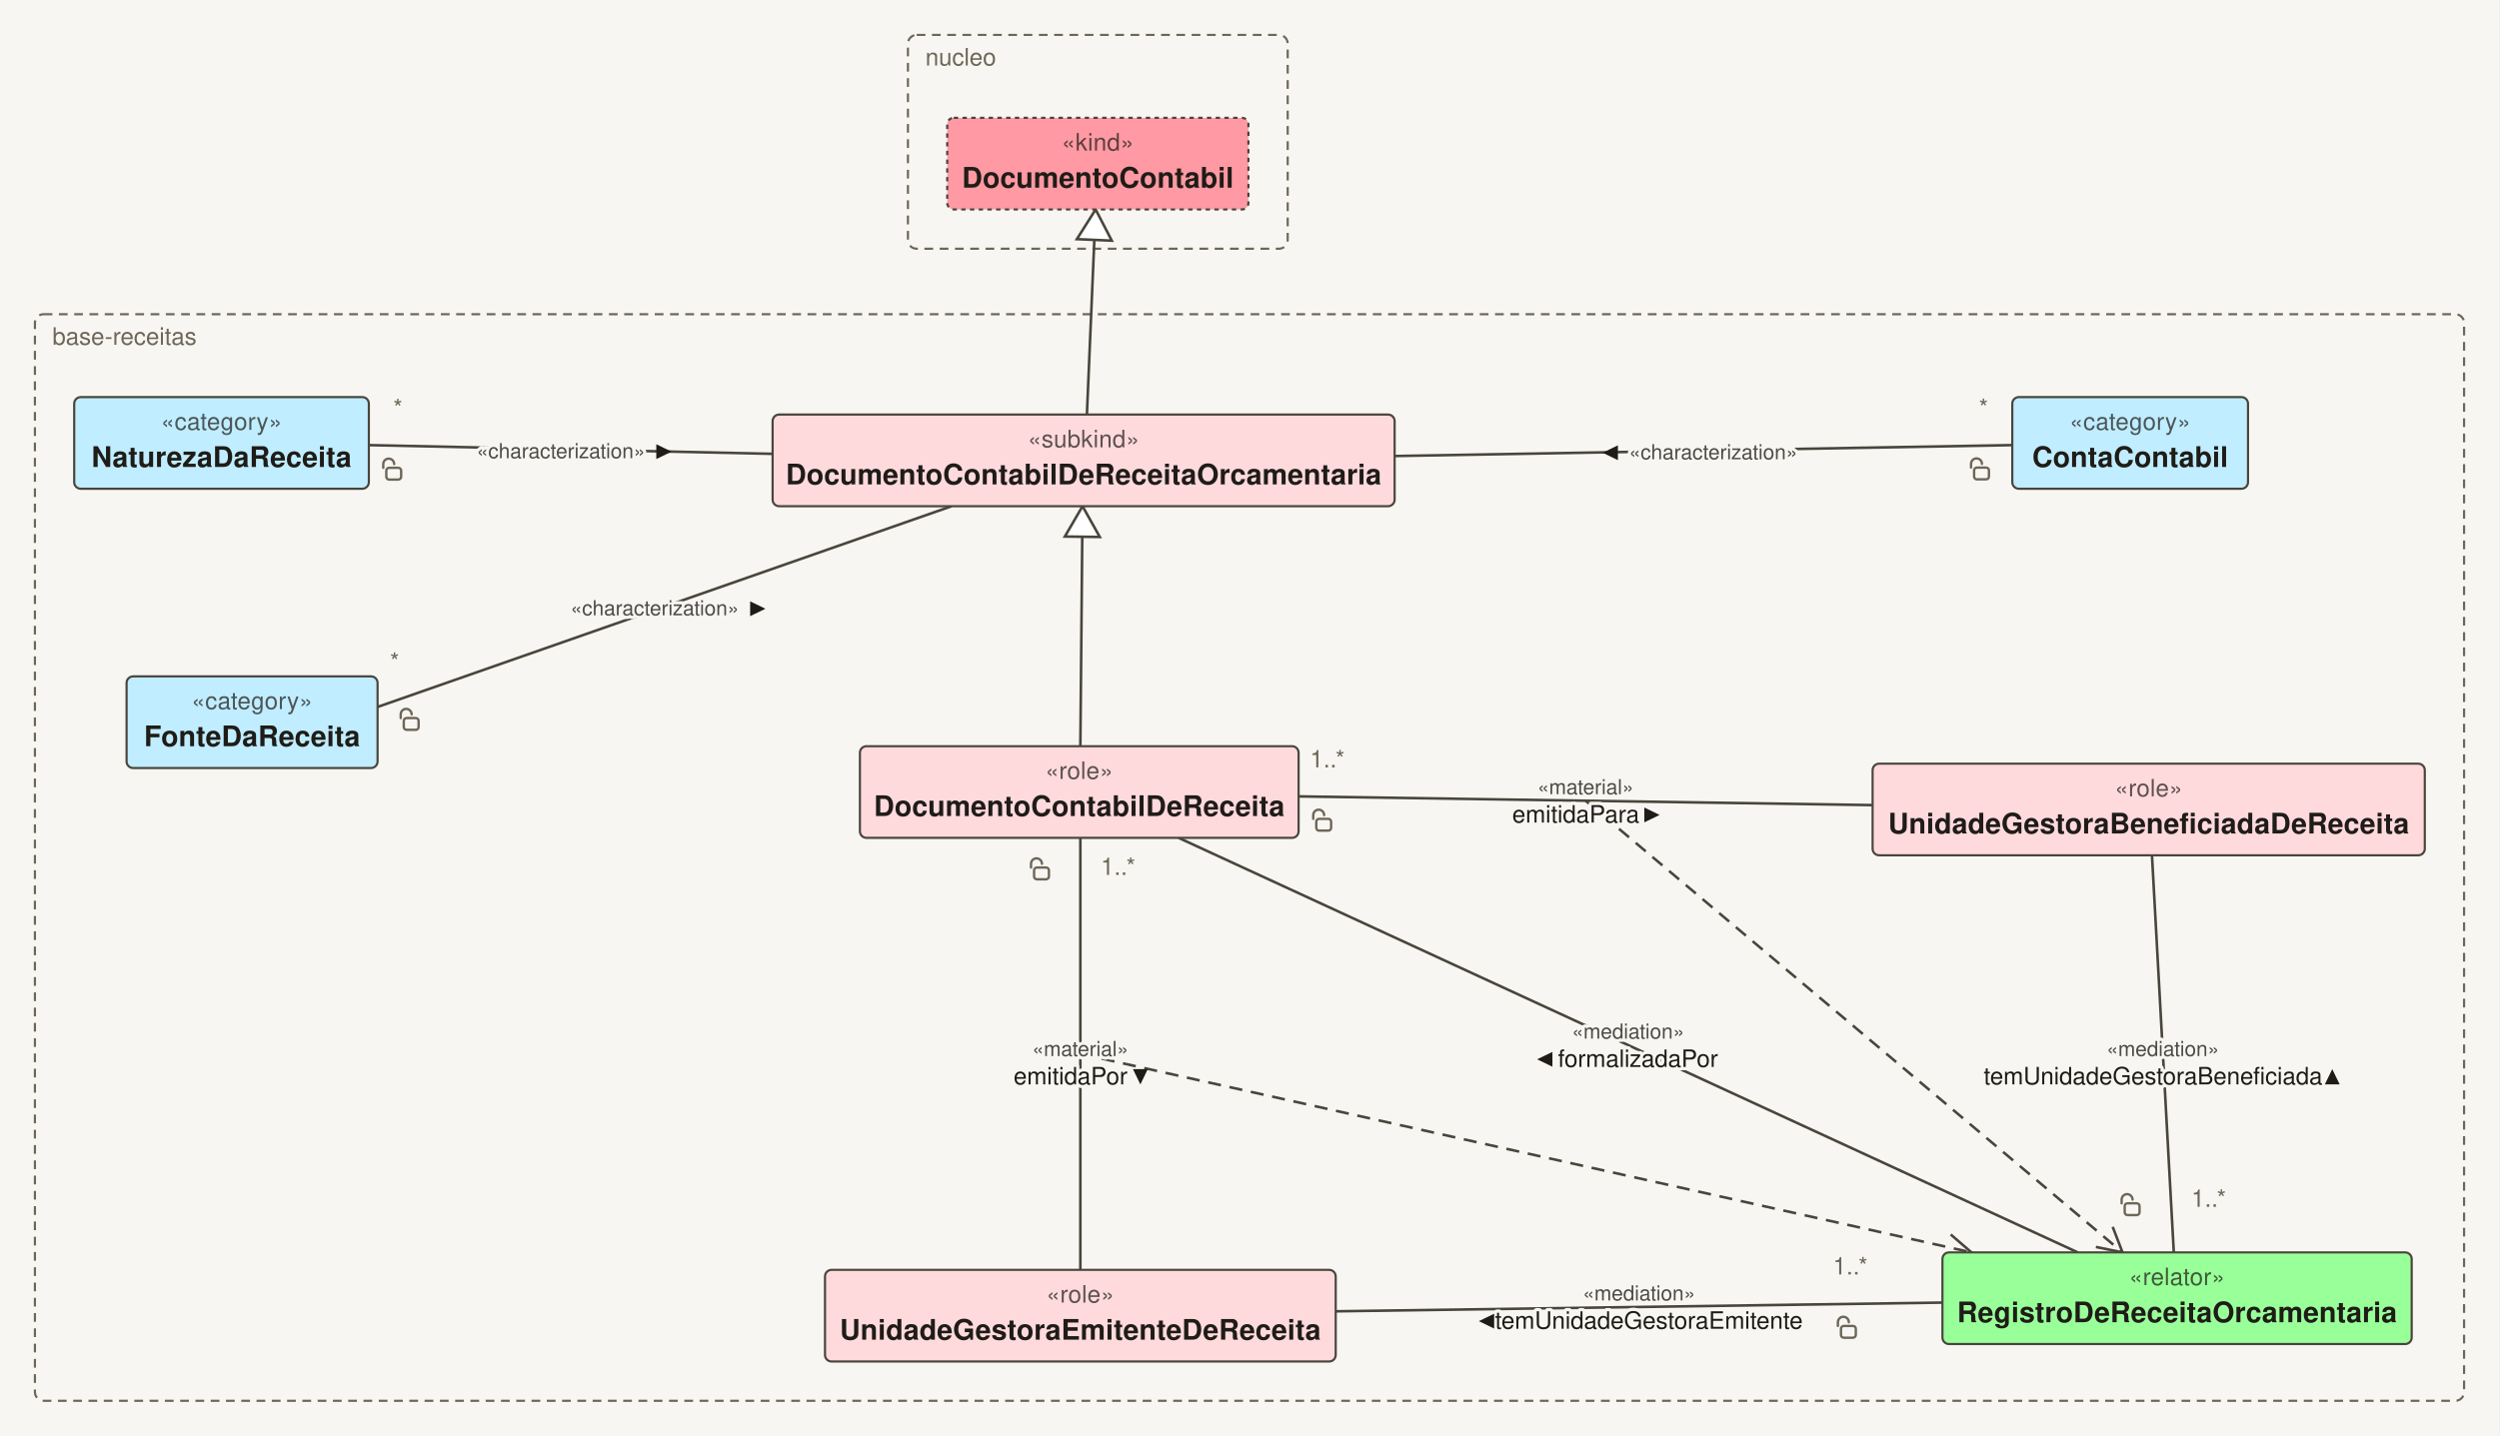
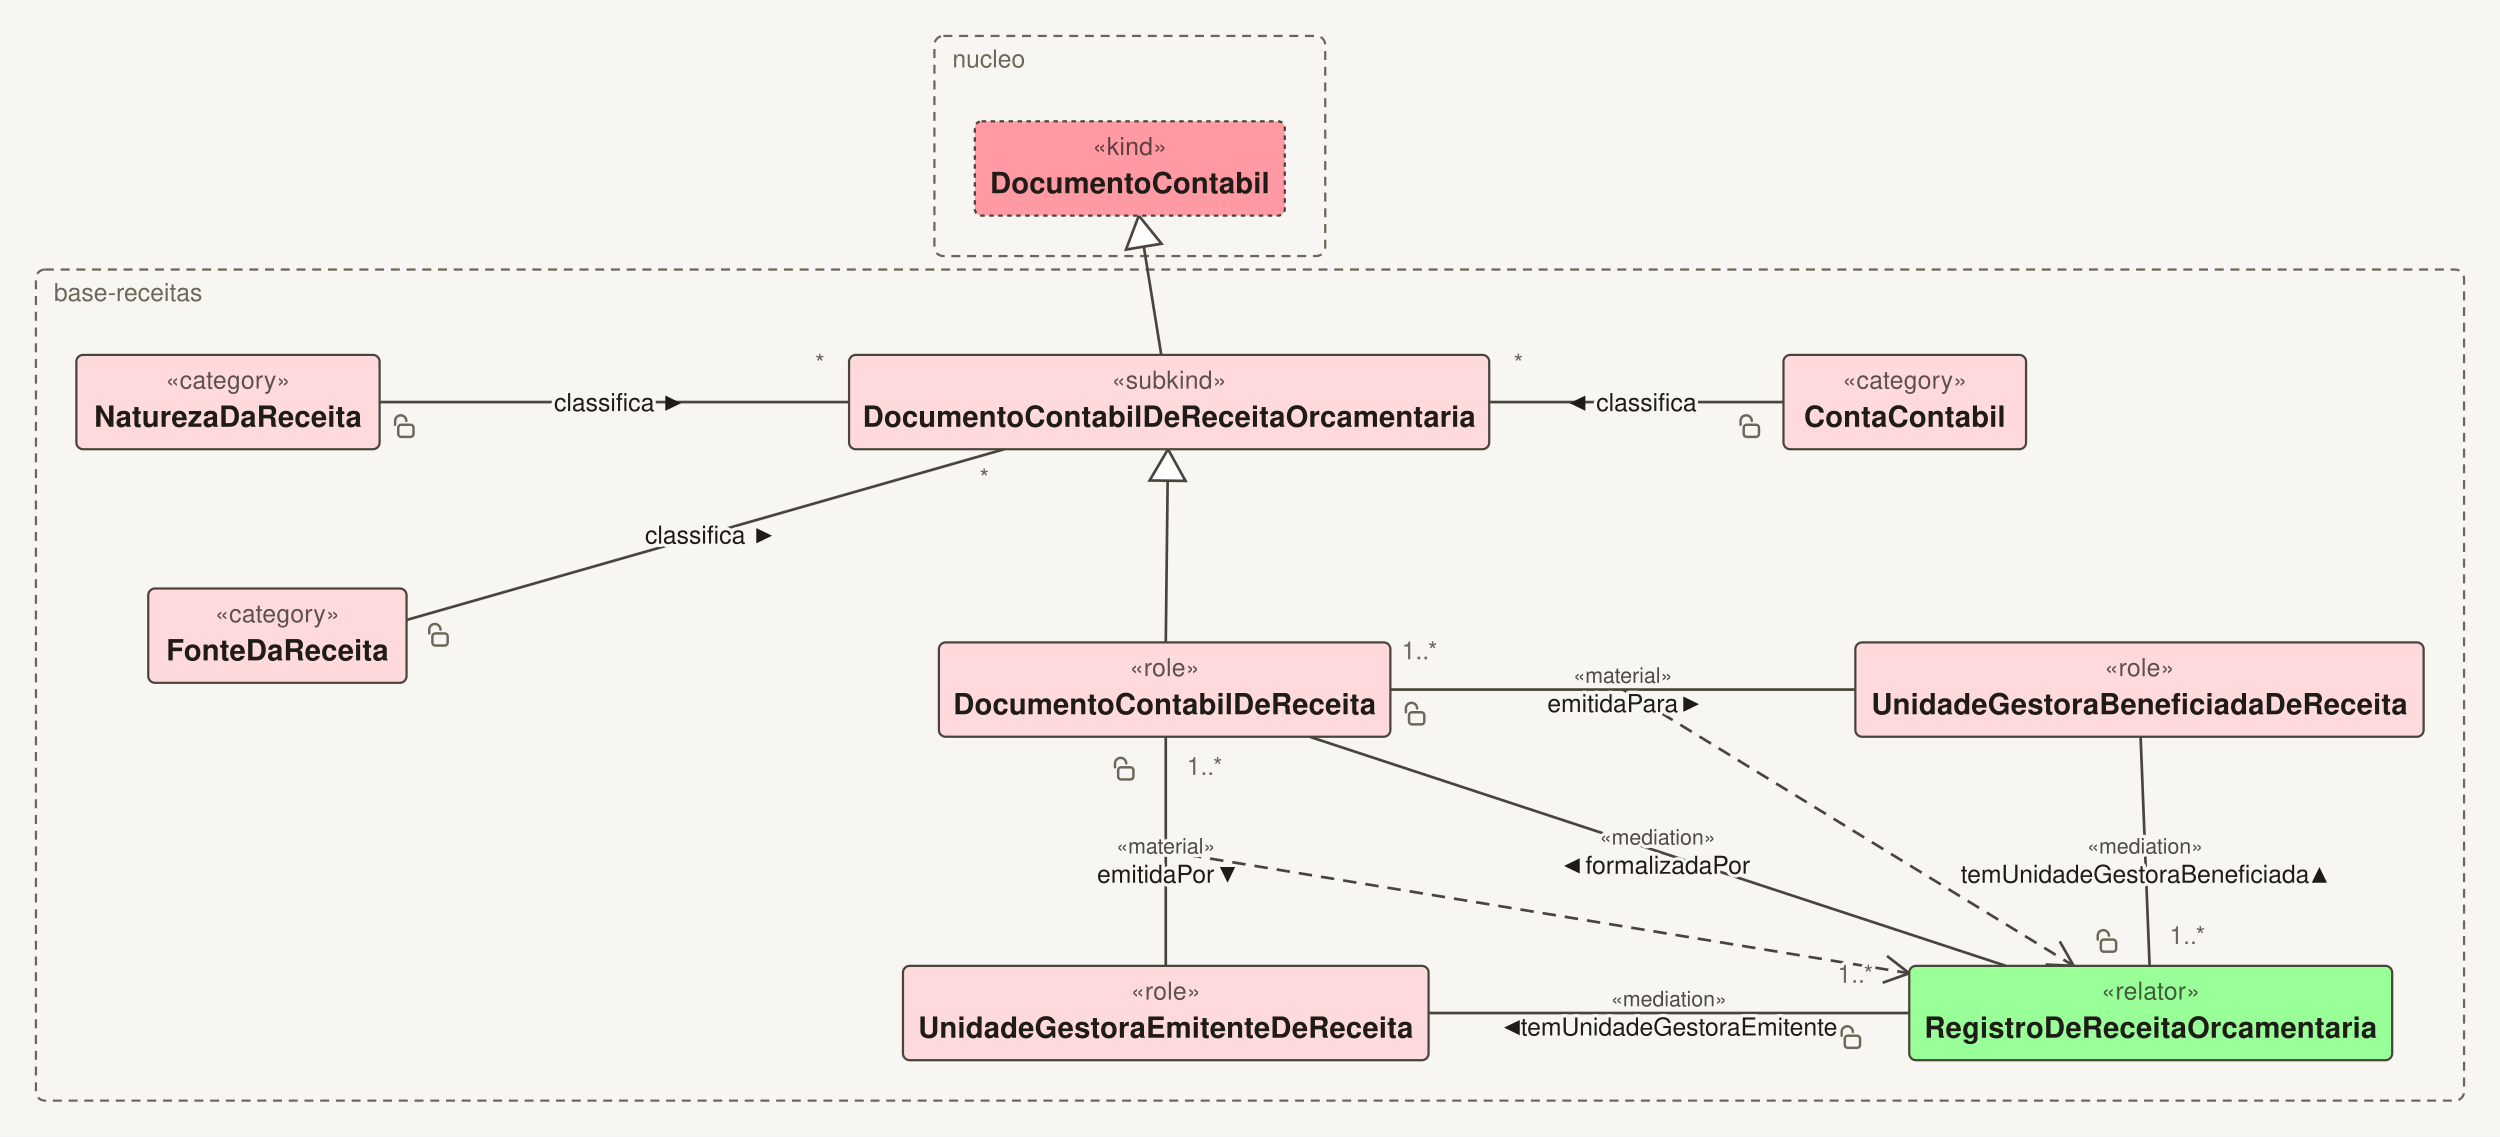
- <svg xmlns="http://www.w3.org/2000/svg" viewBox="1166 314 1145 658" width="1145" height="658">
+ <svg xmlns="http://www.w3.org/2000/svg" viewBox="1166 226 1113 506" width="1113" height="506">
  <style>
/* Everything that is text, before anything specialises it. The label layer sits
   above the boxes and outside every other group, so a rule that reached labels
   through their edge stopped reaching them the day they were lifted out of it --
   and an SVG with no font-family on a text element falls back to a 16px serif.
   Stated once at the top, no layer can lose it again. */
text {
    font-family: "Helvetica Neue", Helvetica, Arial, "Liberation Sans", sans-serif;
    font-stretch: normal;
    font-size: 11px;
    fill: #1f1c17;
    font-variant-numeric: tabular-nums;
}

.tv-node rect { stroke: #4a453c; stroke-width: 1; }
.tv-node text { fill: #1f1c17; }
.tv-name { font-weight: 600; font-size: 13px; letter-spacing: 0.005em; }
.tv-legend text { font-size: 13px; fill: #1f1c17; }
.tv-stereotype { font-size: 11px; fill-opacity: 0.72; letter-spacing: 0.01em; }
.tv-attribute { font-size: 12px; }
.tv-edge path { fill: none; stroke: #4a453c; stroke-width: 1.2; }
.tv-end { fill: #6e6658; }
/* No letter-spacing on a label drawn with a halo: WebKit places letter-spaced
   SVG text glyph by glyph and then draws no halo, so in Safari, and in an
   exported SVG opened in Preview, the line ran through the label and its
   letters came out uneven. Chromium and Firefox never showed it. */
.tv-edge-stereotype { font-size: 9.5px; fill-opacity: 0.78; }
.tv-marker { fill: #ffffff; stroke: #4a453c; stroke-width: 1.2; }
.tv-arrow { fill: none; stroke: #4a453c; stroke-width: 1.2; }
.tv-reading { fill: #1f1c17; stroke: none; }
.tv-lock { fill: none; stroke: #6e6658; stroke-width: 1.1; stroke-linecap: round; }
.tv-lock rect { fill: #f7f6f2; }
.tv-group rect { fill: none; stroke: #6e6658; stroke-dasharray: 4 3; }
.tv-group text { font-size: 11px; fill: #6e6658; }
.tv-ontology rect { fill: none; stroke: #4a453c; stroke-width: 1.2; stroke-dasharray: none; }
.tv-ontology text { font-weight: 600; font-size: 13px; fill: #1f1c17; }
.tv-location { font-size: 12px; fill-opacity: 0.72; }
.tv-selected rect { stroke: #1f5c5c; stroke-width: 2.5; }
/* The second selector is for a leg of a shared tree, which carries its own id
   and so is chosen as itself rather than through a group around it. */
.tv-selected path, path.tv-selected { stroke: #1f5c5c; stroke-width: 2.2; }
.tv-unresolved rect { stroke-dasharray: 5 3; }
.tv-external rect { stroke-dasharray: 2 2; }
</style>
-   <rect x="1166" y="314" width="1145" height="658" fill="#f7f6f2" />
+   <rect x="1166" y="226" width="1113" height="506" fill="#f7f6f2" />
  <g class="tv-group" data-group="pkg:base-receitas">
-     <rect x="1182" y="458" width="1113" height="498" rx="4" />
-     <text x="1190" y="472">base-receitas</text>
+     <rect x="1182" y="346" width="1081" height="370" rx="4" />
+     <text x="1190" y="360">base-receitas</text>
  </g>
  <g class="tv-group" data-group="pkg:nucleo">
-     <rect x="1582" y="330" width="174" height="98" rx="4" />
-     <text x="1590" y="344">nucleo</text>
+     <rect x="1582" y="242" width="174" height="98" rx="4" />
+     <text x="1590" y="256">nucleo</text>
  </g>
  <g class="tv-edge" data-edge="gen:base-receitas::DocumentoContabilDeReceitaOrcamentaria-&gt;nucleo::DocumentoContabil">
-     <path d="M 1664 504 L 1668 410" />
-     <polygon class="tv-marker" points="1668,410 1659.4,423.6 1675.4,424.3" />
+     <path d="M 1683 384 L 1673 322" />
+     <polygon class="tv-marker" points="1673,322 1667.3,337.1 1683.1,334.5" />
  </g>
  <g class="tv-edge" data-edge="gen:base-receitas::DocumentoContabilDeReceita-&gt;base-receitas::DocumentoContabilDeReceitaOrcamentaria">
-     <path d="M 1661 656 L 1662 546" />
-     <polygon class="tv-marker" points="1662,546 1653.9,559.9 1669.9,560.1" />
+     <path d="M 1685 512 L 1686 426" />
+     <polygon class="tv-marker" points="1686,426 1677.8,439.9 1693.8,440.1" />
  </g>
  <g class="tv-edge" data-edge="rel:base-receitas::DocumentoContabilDeReceita-&gt;base-receitas::UnidadeGestoraEmitenteDeReceita:material:emitidaPor">
-     <path d="M 1661 698 L 1661 896" />
+     <path d="M 1685 554 L 1685 656" />
  </g>
  <g class="tv-edge" data-edge="rel:base-receitas::DocumentoContabilDeReceita-&gt;base-receitas::UnidadeGestoraBeneficiadaDeReceita:material:emitidaPara">
-     <path d="M 1761 679 L 2024 683" />
+     <path d="M 1785 533 L 1992 533" />
  </g>
-   <g class="tv-edge" data-edge="rel:base-receitas::NaturezaDaReceita-&gt;base-receitas::DocumentoContabilDeReceitaOrcamentaria:characterization:">
-     <path d="M 1335 518 L 1520 522" />
+   <g class="tv-edge" data-edge="rel:base-receitas::NaturezaDaReceita-&gt;base-receitas::DocumentoContabilDeReceitaOrcamentaria::classifica">
+     <path d="M 1335 405 L 1544 405" />
  </g>
-   <g class="tv-edge" data-edge="rel:base-receitas::FonteDaReceita-&gt;base-receitas::DocumentoContabilDeReceitaOrcamentaria:characterization:">
-     <path d="M 1339 638 L 1602 546" />
+   <g class="tv-edge" data-edge="rel:base-receitas::FonteDaReceita-&gt;base-receitas::DocumentoContabilDeReceitaOrcamentaria::classifica">
+     <path d="M 1347 502 L 1613 426" />
  </g>
-   <g class="tv-edge" data-edge="rel:base-receitas::ContaContabil-&gt;base-receitas::DocumentoContabilDeReceitaOrcamentaria:characterization:">
-     <path d="M 2088 518 L 1805 523" />
+   <g class="tv-edge" data-edge="rel:base-receitas::ContaContabil-&gt;base-receitas::DocumentoContabilDeReceitaOrcamentaria::classifica">
+     <path d="M 1960 405 L 1829 405" />
  </g>
  <g class="tv-edge" data-edge="rel:base-receitas::RegistroDeReceitaOrcamentaria-&gt;base-receitas::DocumentoContabilDeReceita:mediation:formalizadaPor">
-     <path d="M 2118 888 L 1706 698" />
+     <path d="M 2059 656 L 1749 554" />
  </g>
  <g class="tv-edge" data-edge="rel:base-receitas::RegistroDeReceitaOrcamentaria-&gt;base-receitas::UnidadeGestoraEmitenteDeReceita:mediation:temUnidadeGestoraEmitente">
-     <path d="M 2056 911 L 1778 915" />
+     <path d="M 2016 677 L 1802 677" />
  </g>
  <g class="tv-edge" data-edge="rel:base-receitas::RegistroDeReceitaOrcamentaria-&gt;base-receitas::UnidadeGestoraBeneficiadaDeReceita:mediation:temUnidadeGestoraBeneficiada">
-     <path d="M 2162 888 L 2152 706" />
+     <path d="M 2123 656 L 2119 554" />
  </g>
  <g class="tv-edge tv-derivation" data-derivation="rel:base-receitas::DocumentoContabilDeReceita-&gt;base-receitas::UnidadeGestoraEmitenteDeReceita:material:emitidaPor" data-supplier="base-receitas::RegistroDeReceitaOrcamentaria">
-     <path d="M 1661 797 L 2069.3 888" stroke-dasharray="6 4" />
-     <path class="tv-arrow" d="M 2059.8 879.8 L 2069.3 888 L 2057.2 891.5" />
+     <path d="M 1685 605 L 2016 659.3" stroke-dasharray="6 4" />
+     <path class="tv-arrow" d="M 2006.1 651.6 L 2016 659.3 L 2004.2 663.5" />
  </g>
  <g class="tv-edge tv-derivation" data-derivation="rel:base-receitas::DocumentoContabilDeReceita-&gt;base-receitas::UnidadeGestoraBeneficiadaDeReceita:material:emitidaPara" data-supplier="base-receitas::RegistroDeReceitaOrcamentaria">
-     <path d="M 1892.5 681 L 2138.5 888" stroke-dasharray="6 4" />
-     <path class="tv-arrow" d="M 2134 876.3 L 2138.5 888 L 2126.3 885.5" />
+     <path d="M 1888.5 533 L 2089.2 656" stroke-dasharray="6 4" />
+     <path class="tv-arrow" d="M 2083 645.1 L 2089.2 656 L 2076.7 655.4" />
  </g>
  <g class="tv-node" data-node="base-receitas::NaturezaDaReceita">
-     <rect x="1200" y="496" width="135" height="42" rx="3" fill="#C0EDFF" />
-     <text class="tv-stereotype" x="1267.5" y="511" text-anchor="middle">«category»</text>
-     <text class="tv-name" x="1267.5" y="528" text-anchor="middle">NaturezaDaReceita</text>
+     <rect x="1200" y="384" width="135" height="42" rx="3" fill="#FFDADD" />
+     <text class="tv-stereotype" x="1267.5" y="399" text-anchor="middle">«category»</text>
+     <text class="tv-name" x="1267.5" y="416" text-anchor="middle">NaturezaDaReceita</text>
  </g>
  <g class="tv-node" data-node="base-receitas::FonteDaReceita">
-     <rect x="1224" y="624" width="115" height="42" rx="3" fill="#C0EDFF" />
-     <text class="tv-stereotype" x="1281.5" y="639" text-anchor="middle">«category»</text>
-     <text class="tv-name" x="1281.5" y="656" text-anchor="middle">FonteDaReceita</text>
+     <rect x="1232" y="488" width="115" height="42" rx="3" fill="#FFDADD" />
+     <text class="tv-stereotype" x="1289.5" y="503" text-anchor="middle">«category»</text>
+     <text class="tv-name" x="1289.5" y="520" text-anchor="middle">FonteDaReceita</text>
  </g>
  <g class="tv-node" data-node="base-receitas::ContaContabil">
-     <rect x="2088" y="496" width="108" height="42" rx="3" fill="#C0EDFF" />
-     <text class="tv-stereotype" x="2142" y="511" text-anchor="middle">«category»</text>
-     <text class="tv-name" x="2142" y="528" text-anchor="middle">ContaContabil</text>
+     <rect x="1960" y="384" width="108" height="42" rx="3" fill="#FFDADD" />
+     <text class="tv-stereotype" x="2014" y="399" text-anchor="middle">«category»</text>
+     <text class="tv-name" x="2014" y="416" text-anchor="middle">ContaContabil</text>
  </g>
  <g class="tv-node" data-node="base-receitas::UnidadeGestoraEmitenteDeReceita">
-     <rect x="1544" y="896" width="234" height="42" rx="3" fill="#FFDADD" />
-     <text class="tv-stereotype" x="1661" y="911" text-anchor="middle">«role»</text>
-     <text class="tv-name" x="1661" y="928" text-anchor="middle">UnidadeGestoraEmitenteDeReceita</text>
+     <rect x="1568" y="656" width="234" height="42" rx="3" fill="#FFDADD" />
+     <text class="tv-stereotype" x="1685" y="671" text-anchor="middle">«role»</text>
+     <text class="tv-name" x="1685" y="688" text-anchor="middle">UnidadeGestoraEmitenteDeReceita</text>
  </g>
  <g class="tv-node" data-node="base-receitas::UnidadeGestoraBeneficiadaDeReceita">
-     <rect x="2024" y="664" width="253" height="42" rx="3" fill="#FFDADD" />
-     <text class="tv-stereotype" x="2150.5" y="679" text-anchor="middle">«role»</text>
-     <text class="tv-name" x="2150.5" y="696" text-anchor="middle">UnidadeGestoraBeneficiadaDeReceita</text>
+     <rect x="1992" y="512" width="253" height="42" rx="3" fill="#FFDADD" />
+     <text class="tv-stereotype" x="2118.5" y="527" text-anchor="middle">«role»</text>
+     <text class="tv-name" x="2118.5" y="544" text-anchor="middle">UnidadeGestoraBeneficiadaDeReceita</text>
  </g>
  <g class="tv-node" data-node="base-receitas::DocumentoContabilDeReceitaOrcamentaria">
-     <rect x="1520" y="504" width="285" height="42" rx="3" fill="#FFDADD" />
-     <text class="tv-stereotype" x="1662.5" y="519" text-anchor="middle">«subkind»</text>
-     <text class="tv-name" x="1662.5" y="536" text-anchor="middle">DocumentoContabilDeReceitaOrcamentaria</text>
+     <rect x="1544" y="384" width="285" height="42" rx="3" fill="#FFDADD" />
+     <text class="tv-stereotype" x="1686.5" y="399" text-anchor="middle">«subkind»</text>
+     <text class="tv-name" x="1686.5" y="416" text-anchor="middle">DocumentoContabilDeReceitaOrcamentaria</text>
  </g>
  <g class="tv-node tv-external" data-node="nucleo::DocumentoContabil">
-     <rect x="1600" y="368" width="138" height="42" rx="3" fill="#FF99A3" />
-     <text class="tv-stereotype" x="1669" y="383" text-anchor="middle">«kind»</text>
-     <text class="tv-name" x="1669" y="400" text-anchor="middle">DocumentoContabil</text>
+     <rect x="1600" y="280" width="138" height="42" rx="3" fill="#FF99A3" />
+     <text class="tv-stereotype" x="1669" y="295" text-anchor="middle">«kind»</text>
+     <text class="tv-name" x="1669" y="312" text-anchor="middle">DocumentoContabil</text>
  </g>
  <g class="tv-node" data-node="base-receitas::DocumentoContabilDeReceita">
-     <rect x="1560" y="656" width="201" height="42" rx="3" fill="#FFDADD" />
-     <text class="tv-stereotype" x="1660.5" y="671" text-anchor="middle">«role»</text>
-     <text class="tv-name" x="1660.5" y="688" text-anchor="middle">DocumentoContabilDeReceita</text>
+     <rect x="1584" y="512" width="201" height="42" rx="3" fill="#FFDADD" />
+     <text class="tv-stereotype" x="1684.5" y="527" text-anchor="middle">«role»</text>
+     <text class="tv-name" x="1684.5" y="544" text-anchor="middle">DocumentoContabilDeReceita</text>
  </g>
  <g class="tv-node" data-node="base-receitas::RegistroDeReceitaOrcamentaria">
-     <rect x="2056" y="888" width="215" height="42" rx="3" fill="#99FF99" />
-     <text class="tv-stereotype" x="2163.5" y="903" text-anchor="middle">«relator»</text>
-     <text class="tv-name" x="2163.5" y="920" text-anchor="middle">RegistroDeReceitaOrcamentaria</text>
+     <rect x="2016" y="656" width="215" height="42" rx="3" fill="#99FF99" />
+     <text class="tv-stereotype" x="2123.5" y="671" text-anchor="middle">«relator»</text>
+     <text class="tv-name" x="2123.5" y="688" text-anchor="middle">RegistroDeReceitaOrcamentaria</text>
  </g>
  <g class="tv-labels">
-     <text class="tv-edge-stereotype" data-for="rel:base-receitas::RegistroDeReceitaOrcamentaria-&gt;base-receitas::UnidadeGestoraBeneficiadaDeReceita:mediation:temUnidadeGestoraBeneficiada" x="2157" y="798" text-anchor="middle" paint-order="stroke" stroke="#f7f6f2" stroke-width="3" stroke-linejoin="round">«mediation»</text>
-     <text data-for="rel:base-receitas::RegistroDeReceitaOrcamentaria-&gt;base-receitas::UnidadeGestoraBeneficiadaDeReceita:mediation:temUnidadeGestoraBeneficiada" x="2152.5" y="811" text-anchor="middle" paint-order="stroke" stroke="#f7f6f2" stroke-width="3" stroke-linejoin="round">temUnidadeGestoraBeneficiada</text>
-     <polygon class="tv-reading" points="2234.6,804 2238,811 2231.2,811" />
-     <text class="tv-end" data-for="rel:base-receitas::RegistroDeReceitaOrcamentaria-&gt;base-receitas::UnidadeGestoraBeneficiadaDeReceita:mediation:temUnidadeGestoraBeneficiada" x="2178" y="867.1" text-anchor="middle" paint-order="stroke" stroke="#f7f6f2" stroke-width="3" stroke-linejoin="round">1..*</text>
-     <g class="tv-lock" data-for="rel:base-receitas::RegistroDeReceitaOrcamentaria-&gt;base-receitas::UnidadeGestoraBeneficiadaDeReceita:mediation:temUnidadeGestoraBeneficiada" transform="translate(2136.7, 860.9)" aria-label="not const">
+     <text class="tv-edge-stereotype" data-for="rel:base-receitas::RegistroDeReceitaOrcamentaria-&gt;base-receitas::UnidadeGestoraBeneficiadaDeReceita:mediation:temUnidadeGestoraBeneficiada" x="2121" y="606" text-anchor="middle" paint-order="stroke" stroke="#f7f6f2" stroke-width="3" stroke-linejoin="round">«mediation»</text>
+     <text data-for="rel:base-receitas::RegistroDeReceitaOrcamentaria-&gt;base-receitas::UnidadeGestoraBeneficiadaDeReceita:mediation:temUnidadeGestoraBeneficiada" x="2116.5" y="619" text-anchor="middle" paint-order="stroke" stroke="#f7f6f2" stroke-width="3" stroke-linejoin="round">temUnidadeGestoraBeneficiada</text>
+     <polygon class="tv-reading" points="2198.6,612 2202,619 2195.2,619" />
+     <text class="tv-end" data-for="rel:base-receitas::RegistroDeReceitaOrcamentaria-&gt;base-receitas::UnidadeGestoraBeneficiadaDeReceita:mediation:temUnidadeGestoraBeneficiada" x="2139.8" y="646.3" text-anchor="middle" paint-order="stroke" stroke="#f7f6f2" stroke-width="3" stroke-linejoin="round">1..*</text>
+     <g class="tv-lock" data-for="rel:base-receitas::RegistroDeReceitaOrcamentaria-&gt;base-receitas::UnidadeGestoraBeneficiadaDeReceita:mediation:temUnidadeGestoraBeneficiada" transform="translate(2098.5, 639.7)" aria-label="not const">
      <path d="M 1.4 4.6 V 2.9 a 2.5 2.5 0 0 1 5 0" />
      <rect x="2.8" y="4.6" width="6.8" height="5.4" rx="1.3" stroke="#6e6658" />
    </g>
-     <text class="tv-edge-stereotype" data-for="rel:base-receitas::RegistroDeReceitaOrcamentaria-&gt;base-receitas::UnidadeGestoraEmitenteDeReceita:mediation:temUnidadeGestoraEmitente" x="1917" y="910" text-anchor="middle" paint-order="stroke" stroke="#f7f6f2" stroke-width="3" stroke-linejoin="round">«mediation»</text>
-     <text data-for="rel:base-receitas::RegistroDeReceitaOrcamentaria-&gt;base-receitas::UnidadeGestoraEmitenteDeReceita:mediation:temUnidadeGestoraEmitente" x="1921.5" y="923" text-anchor="middle" paint-order="stroke" stroke="#f7f6f2" stroke-width="3" stroke-linejoin="round">temUnidadeGestoraEmitente</text>
-     <polygon class="tv-reading" points="1843.6,919.5 1850.6,916.1 1850.6,922.9" />
-     <text class="tv-end" data-for="rel:base-receitas::RegistroDeReceitaOrcamentaria-&gt;base-receitas::UnidadeGestoraEmitenteDeReceita:mediation:temUnidadeGestoraEmitente" x="2013.8" y="898.1" text-anchor="middle" paint-order="stroke" stroke="#f7f6f2" stroke-width="3" stroke-linejoin="round">1..*</text>
-     <g class="tv-lock" data-for="rel:base-receitas::RegistroDeReceitaOrcamentaria-&gt;base-receitas::UnidadeGestoraEmitenteDeReceita:mediation:temUnidadeGestoraEmitente" transform="translate(2006.7, 917.1)" aria-label="not const">
+     <text class="tv-edge-stereotype" data-for="rel:base-receitas::RegistroDeReceitaOrcamentaria-&gt;base-receitas::UnidadeGestoraEmitenteDeReceita:mediation:temUnidadeGestoraEmitente" x="1909" y="674" text-anchor="middle" paint-order="stroke" stroke="#f7f6f2" stroke-width="3" stroke-linejoin="round">«mediation»</text>
+     <text data-for="rel:base-receitas::RegistroDeReceitaOrcamentaria-&gt;base-receitas::UnidadeGestoraEmitenteDeReceita:mediation:temUnidadeGestoraEmitente" x="1913.5" y="687" text-anchor="middle" paint-order="stroke" stroke="#f7f6f2" stroke-width="3" stroke-linejoin="round">temUnidadeGestoraEmitente</text>
+     <polygon class="tv-reading" points="1835.6,683.5 1842.6,680.1 1842.6,686.9" />
+     <text class="tv-end" data-for="rel:base-receitas::RegistroDeReceitaOrcamentaria-&gt;base-receitas::UnidadeGestoraEmitenteDeReceita:mediation:temUnidadeGestoraEmitente" x="1992" y="663.5" text-anchor="middle" paint-order="stroke" stroke="#f7f6f2" stroke-width="3" stroke-linejoin="round">1..*</text>
+     <g class="tv-lock" data-for="rel:base-receitas::RegistroDeReceitaOrcamentaria-&gt;base-receitas::UnidadeGestoraEmitenteDeReceita:mediation:temUnidadeGestoraEmitente" transform="translate(1984.5, 682.5)" aria-label="not const">
      <path d="M 1.4 4.6 V 2.9 a 2.5 2.5 0 0 1 5 0" />
      <rect x="2.8" y="4.6" width="6.8" height="5.4" rx="1.3" stroke="#6e6658" />
    </g>
-     <text class="tv-edge-stereotype" data-for="rel:base-receitas::NaturezaDaReceita-&gt;base-receitas::DocumentoContabilDeReceitaOrcamentaria:characterization:" x="1423" y="524" text-anchor="middle" paint-order="stroke" stroke="#f7f6f2" stroke-width="3" stroke-linejoin="round">«characterization»</text>
-     <polygon class="tv-reading" points="1473.7,521 1466.7,524.4 1466.7,517.6" />
-     <text class="tv-end" data-for="rel:base-receitas::NaturezaDaReceita-&gt;base-receitas::DocumentoContabilDeReceitaOrcamentaria:characterization:" x="1348.3" y="504.8" text-anchor="middle" paint-order="stroke" stroke="#f7f6f2" stroke-width="3" stroke-linejoin="round">*</text>
-     <g class="tv-lock" data-for="rel:base-receitas::NaturezaDaReceita-&gt;base-receitas::DocumentoContabilDeReceitaOrcamentaria:characterization:" transform="translate(1340.2, 523.8)" aria-label="not const">
+     <text class="tv-edge-stereotype" data-for="rel:base-receitas::RegistroDeReceitaOrcamentaria-&gt;base-receitas::DocumentoContabilDeReceita:mediation:formalizadaPor" x="1904" y="602" text-anchor="middle" paint-order="stroke" stroke="#f7f6f2" stroke-width="3" stroke-linejoin="round">«mediation»</text>
+     <text data-for="rel:base-receitas::RegistroDeReceitaOrcamentaria-&gt;base-receitas::DocumentoContabilDeReceita:mediation:formalizadaPor" x="1908.5" y="615" text-anchor="middle" paint-order="stroke" stroke="#f7f6f2" stroke-width="3" stroke-linejoin="round">formalizadaPor</text>
+     <polygon class="tv-reading" points="1862.3,611.5 1869.3,608.1 1869.3,614.9" />
+     <text class="tv-edge-stereotype" data-for="rel:base-receitas::DocumentoContabilDeReceita-&gt;base-receitas::UnidadeGestoraBeneficiadaDeReceita:material:emitidaPara" x="1888.5" y="530" text-anchor="middle" paint-order="stroke" stroke="#f7f6f2" stroke-width="3" stroke-linejoin="round">«material»</text>
+     <text data-for="rel:base-receitas::DocumentoContabilDeReceita-&gt;base-receitas::UnidadeGestoraBeneficiadaDeReceita:material:emitidaPara" x="1884" y="543" text-anchor="middle" paint-order="stroke" stroke="#f7f6f2" stroke-width="3" stroke-linejoin="round">emitidaPara</text>
+     <polygon class="tv-reading" points="1922.4,539.5 1915.4,542.9 1915.4,536.1" />
+     <text class="tv-end" data-for="rel:base-receitas::DocumentoContabilDeReceita-&gt;base-receitas::UnidadeGestoraBeneficiadaDeReceita:material:emitidaPara" x="1798" y="519.5" text-anchor="middle" paint-order="stroke" stroke="#f7f6f2" stroke-width="3" stroke-linejoin="round">1..*</text>
+     <g class="tv-lock" data-for="rel:base-receitas::DocumentoContabilDeReceita-&gt;base-receitas::UnidadeGestoraBeneficiadaDeReceita:material:emitidaPara" transform="translate(1790.5, 538.5)" aria-label="not const">
      <path d="M 1.4 4.6 V 2.9 a 2.5 2.5 0 0 1 5 0" />
      <rect x="2.8" y="4.6" width="6.8" height="5.4" rx="1.3" stroke="#6e6658" />
    </g>
-     <text class="tv-edge-stereotype" data-for="rel:base-receitas::FonteDaReceita-&gt;base-receitas::DocumentoContabilDeReceitaOrcamentaria:characterization:" x="1466" y="596" text-anchor="middle" paint-order="stroke" stroke="#f7f6f2" stroke-width="3" stroke-linejoin="round">«characterization»</text>
-     <polygon class="tv-reading" points="1516.7,593 1509.7,596.4 1509.7,589.6" />
-     <text class="tv-end" data-for="rel:base-receitas::FonteDaReceita-&gt;base-receitas::DocumentoContabilDeReceitaOrcamentaria:characterization:" x="1346.8" y="621" text-anchor="middle" paint-order="stroke" stroke="#f7f6f2" stroke-width="3" stroke-linejoin="round">*</text>
-     <g class="tv-lock" data-for="rel:base-receitas::FonteDaReceita-&gt;base-receitas::DocumentoContabilDeReceitaOrcamentaria:characterization:" transform="translate(1348.2, 638.5)" aria-label="not const">
+     <text class="tv-edge-stereotype" data-for="rel:base-receitas::DocumentoContabilDeReceita-&gt;base-receitas::UnidadeGestoraEmitenteDeReceita:material:emitidaPor" x="1685" y="606" text-anchor="middle" paint-order="stroke" stroke="#f7f6f2" stroke-width="3" stroke-linejoin="round">«material»</text>
+     <text data-for="rel:base-receitas::DocumentoContabilDeReceita-&gt;base-receitas::UnidadeGestoraEmitenteDeReceita:material:emitidaPor" x="1680.5" y="619" text-anchor="middle" paint-order="stroke" stroke="#f7f6f2" stroke-width="3" stroke-linejoin="round">emitidaPor</text>
+     <polygon class="tv-reading" points="1712.5,619 1709.1,612 1715.9,612" />
+     <text class="tv-end" data-for="rel:base-receitas::DocumentoContabilDeReceita-&gt;base-receitas::UnidadeGestoraEmitenteDeReceita:material:emitidaPor" x="1702.3" y="571" text-anchor="middle" paint-order="stroke" stroke="#f7f6f2" stroke-width="3" stroke-linejoin="round">1..*</text>
+     <g class="tv-lock" data-for="rel:base-receitas::DocumentoContabilDeReceita-&gt;base-receitas::UnidadeGestoraEmitenteDeReceita:material:emitidaPor" transform="translate(1661, 563)" aria-label="not const">
      <path d="M 1.4 4.6 V 2.9 a 2.5 2.5 0 0 1 5 0" />
      <rect x="2.8" y="4.6" width="6.8" height="5.4" rx="1.3" stroke="#6e6658" />
    </g>
-     <text class="tv-edge-stereotype" data-for="rel:base-receitas::ContaContabil-&gt;base-receitas::DocumentoContabilDeReceitaOrcamentaria:characterization:" x="1951" y="524.5" text-anchor="middle" paint-order="stroke" stroke="#f7f6f2" stroke-width="3" stroke-linejoin="round">«characterization»</text>
-     <polygon class="tv-reading" points="1900.3,521.5 1907.3,518.1 1907.3,524.9" />
-     <text class="tv-end" data-for="rel:base-receitas::ContaContabil-&gt;base-receitas::DocumentoContabilDeReceitaOrcamentaria:characterization:" x="2074.8" y="504.7" text-anchor="middle" paint-order="stroke" stroke="#f7f6f2" stroke-width="3" stroke-linejoin="round">*</text>
-     <g class="tv-lock" data-for="rel:base-receitas::ContaContabil-&gt;base-receitas::DocumentoContabilDeReceitaOrcamentaria:characterization:" transform="translate(2067.7, 523.7)" aria-label="not const">
+     <text data-for="rel:base-receitas::NaturezaDaReceita-&gt;base-receitas::DocumentoContabilDeReceitaOrcamentaria::classifica" x="1435" y="409" text-anchor="middle" paint-order="stroke" stroke="#f7f6f2" stroke-width="3" stroke-linejoin="round">classifica</text>
+     <polygon class="tv-reading" points="1469.2,405.5 1462.2,408.9 1462.2,402.1" />
+     <g class="tv-lock" data-for="rel:base-receitas::NaturezaDaReceita-&gt;base-receitas::DocumentoContabilDeReceitaOrcamentaria::classifica" transform="translate(1340.5, 410.5)" aria-label="not const">
      <path d="M 1.4 4.6 V 2.9 a 2.5 2.5 0 0 1 5 0" />
      <rect x="2.8" y="4.6" width="6.8" height="5.4" rx="1.3" stroke="#6e6658" />
    </g>
-     <text class="tv-edge-stereotype" data-for="rel:base-receitas::RegistroDeReceitaOrcamentaria-&gt;base-receitas::DocumentoContabilDeReceita:mediation:formalizadaPor" x="1912" y="790" text-anchor="middle" paint-order="stroke" stroke="#f7f6f2" stroke-width="3" stroke-linejoin="round">«mediation»</text>
-     <text data-for="rel:base-receitas::RegistroDeReceitaOrcamentaria-&gt;base-receitas::DocumentoContabilDeReceita:mediation:formalizadaPor" x="1916.5" y="803" text-anchor="middle" paint-order="stroke" stroke="#f7f6f2" stroke-width="3" stroke-linejoin="round">formalizadaPor</text>
-     <polygon class="tv-reading" points="1870.3,799.5 1877.3,796.1 1877.3,802.9" />
-     <text class="tv-edge-stereotype" data-for="rel:base-receitas::DocumentoContabilDeReceita-&gt;base-receitas::UnidadeGestoraBeneficiadaDeReceita:material:emitidaPara" x="1892.5" y="678" text-anchor="middle" paint-order="stroke" stroke="#f7f6f2" stroke-width="3" stroke-linejoin="round">«material»</text>
-     <text data-for="rel:base-receitas::DocumentoContabilDeReceita-&gt;base-receitas::UnidadeGestoraBeneficiadaDeReceita:material:emitidaPara" x="1888" y="691" text-anchor="middle" paint-order="stroke" stroke="#f7f6f2" stroke-width="3" stroke-linejoin="round">emitidaPara</text>
-     <polygon class="tv-reading" points="1926.4,687.5 1919.4,690.9 1919.4,684.1" />
-     <text class="tv-end" data-for="rel:base-receitas::DocumentoContabilDeReceita-&gt;base-receitas::UnidadeGestoraBeneficiadaDeReceita:material:emitidaPara" x="1774.2" y="665.7" text-anchor="middle" paint-order="stroke" stroke="#f7f6f2" stroke-width="3" stroke-linejoin="round">1..*</text>
-     <g class="tv-lock" data-for="rel:base-receitas::DocumentoContabilDeReceita-&gt;base-receitas::UnidadeGestoraBeneficiadaDeReceita:material:emitidaPara" transform="translate(1766.3, 684.7)" aria-label="not const">
+     <text class="tv-end" data-for="rel:base-receitas::NaturezaDaReceita-&gt;base-receitas::DocumentoContabilDeReceitaOrcamentaria::classifica" x="1531" y="391.5" text-anchor="middle" paint-order="stroke" stroke="#f7f6f2" stroke-width="3" stroke-linejoin="round">*</text>
+     <text data-for="rel:base-receitas::FonteDaReceita-&gt;base-receitas::DocumentoContabilDeReceitaOrcamentaria::classifica" x="1475.5" y="468" text-anchor="middle" paint-order="stroke" stroke="#f7f6f2" stroke-width="3" stroke-linejoin="round">classifica</text>
+     <polygon class="tv-reading" points="1509.7,464.5 1502.7,467.9 1502.7,461.1" />
+     <g class="tv-lock" data-for="rel:base-receitas::FonteDaReceita-&gt;base-receitas::DocumentoContabilDeReceitaOrcamentaria::classifica" transform="translate(1355.7, 503.4)" aria-label="not const">
      <path d="M 1.4 4.6 V 2.9 a 2.5 2.5 0 0 1 5 0" />
      <rect x="2.8" y="4.6" width="6.8" height="5.4" rx="1.3" stroke="#6e6658" />
    </g>
-     <text class="tv-edge-stereotype" data-for="rel:base-receitas::DocumentoContabilDeReceita-&gt;base-receitas::UnidadeGestoraEmitenteDeReceita:material:emitidaPor" x="1661" y="798" text-anchor="middle" paint-order="stroke" stroke="#f7f6f2" stroke-width="3" stroke-linejoin="round">«material»</text>
-     <text data-for="rel:base-receitas::DocumentoContabilDeReceita-&gt;base-receitas::UnidadeGestoraEmitenteDeReceita:material:emitidaPor" x="1656.5" y="811" text-anchor="middle" paint-order="stroke" stroke="#f7f6f2" stroke-width="3" stroke-linejoin="round">emitidaPor</text>
-     <polygon class="tv-reading" points="1688.5,811 1685.1,804 1691.9,804" />
-     <text class="tv-end" data-for="rel:base-receitas::DocumentoContabilDeReceita-&gt;base-receitas::UnidadeGestoraEmitenteDeReceita:material:emitidaPor" x="1678.3" y="715" text-anchor="middle" paint-order="stroke" stroke="#f7f6f2" stroke-width="3" stroke-linejoin="round">1..*</text>
-     <g class="tv-lock" data-for="rel:base-receitas::DocumentoContabilDeReceita-&gt;base-receitas::UnidadeGestoraEmitenteDeReceita:material:emitidaPor" transform="translate(1637, 707)" aria-label="not const">
+     <text class="tv-end" data-for="rel:base-receitas::FonteDaReceita-&gt;base-receitas::DocumentoContabilDeReceitaOrcamentaria::classifica" x="1604.2" y="442.6" text-anchor="middle" paint-order="stroke" stroke="#f7f6f2" stroke-width="3" stroke-linejoin="round">*</text>
+     <text data-for="rel:base-receitas::ContaContabil-&gt;base-receitas::DocumentoContabilDeReceitaOrcamentaria::classifica" x="1899" y="409" text-anchor="middle" paint-order="stroke" stroke="#f7f6f2" stroke-width="3" stroke-linejoin="round">classifica</text>
+     <polygon class="tv-reading" points="1864.8,405.5 1871.8,402.1 1871.8,408.9" />
+     <g class="tv-lock" data-for="rel:base-receitas::ContaContabil-&gt;base-receitas::DocumentoContabilDeReceitaOrcamentaria::classifica" transform="translate(1939.5, 410.5)" aria-label="not const">
      <path d="M 1.4 4.6 V 2.9 a 2.5 2.5 0 0 1 5 0" />
      <rect x="2.8" y="4.6" width="6.8" height="5.4" rx="1.3" stroke="#6e6658" />
    </g>
+     <text class="tv-end" data-for="rel:base-receitas::ContaContabil-&gt;base-receitas::DocumentoContabilDeReceitaOrcamentaria::classifica" x="1842" y="391.5" text-anchor="middle" paint-order="stroke" stroke="#f7f6f2" stroke-width="3" stroke-linejoin="round">*</text>
  </g>
</svg>
